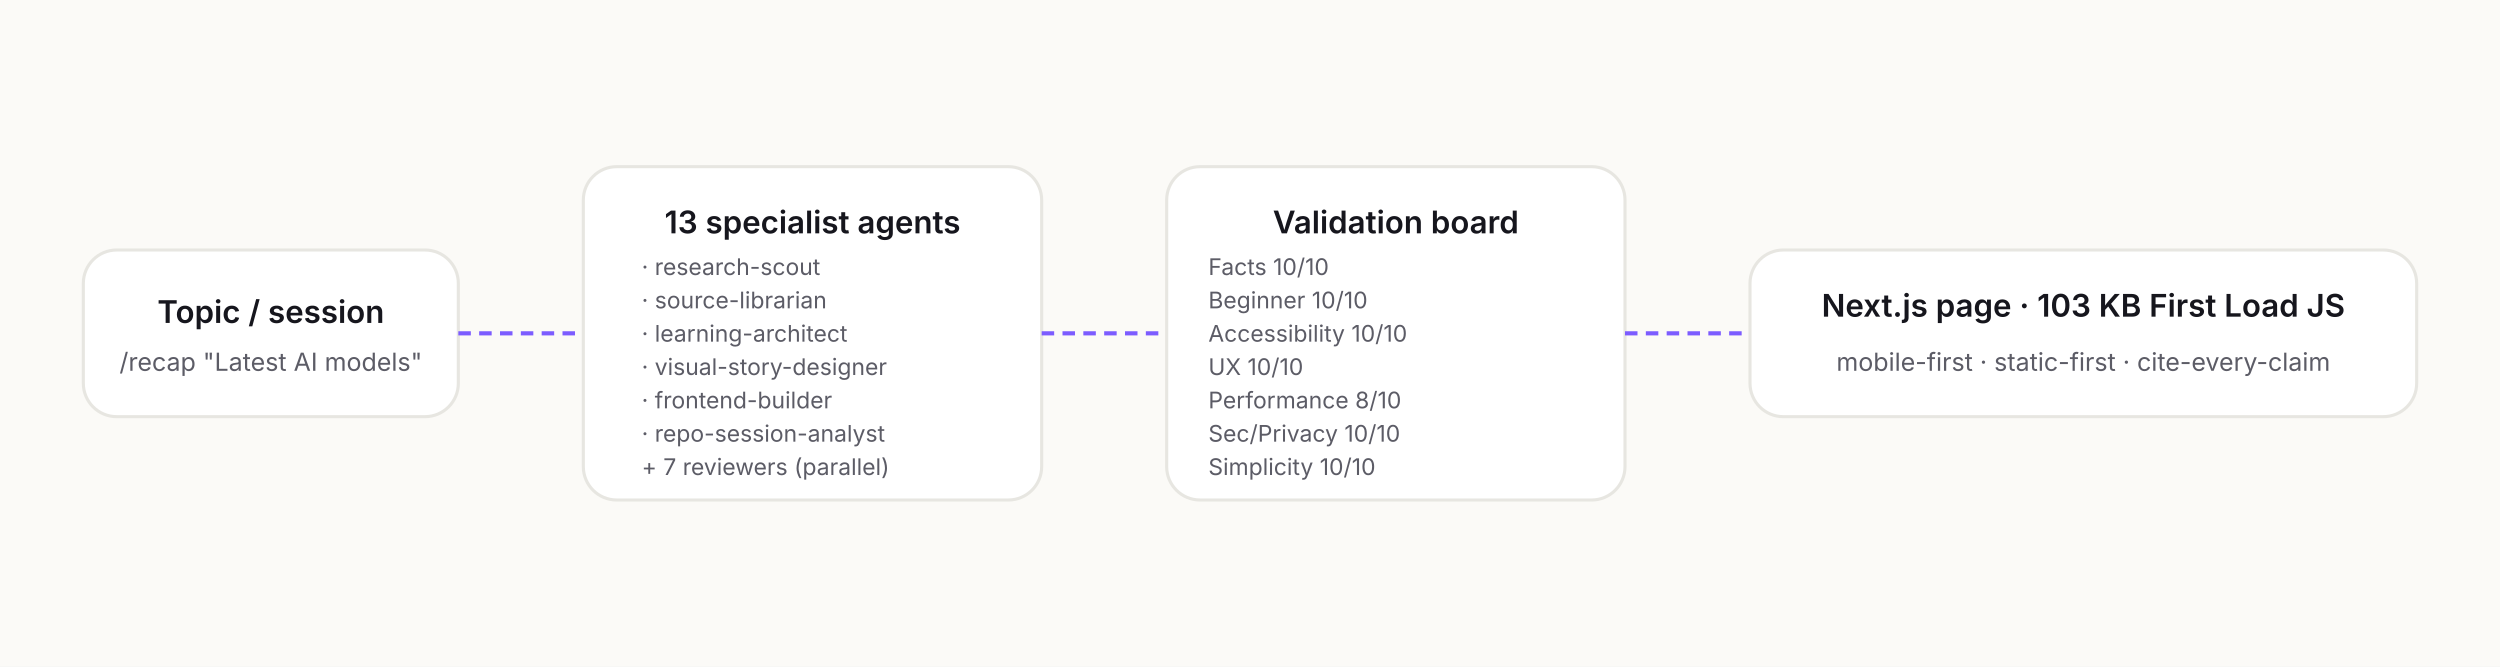
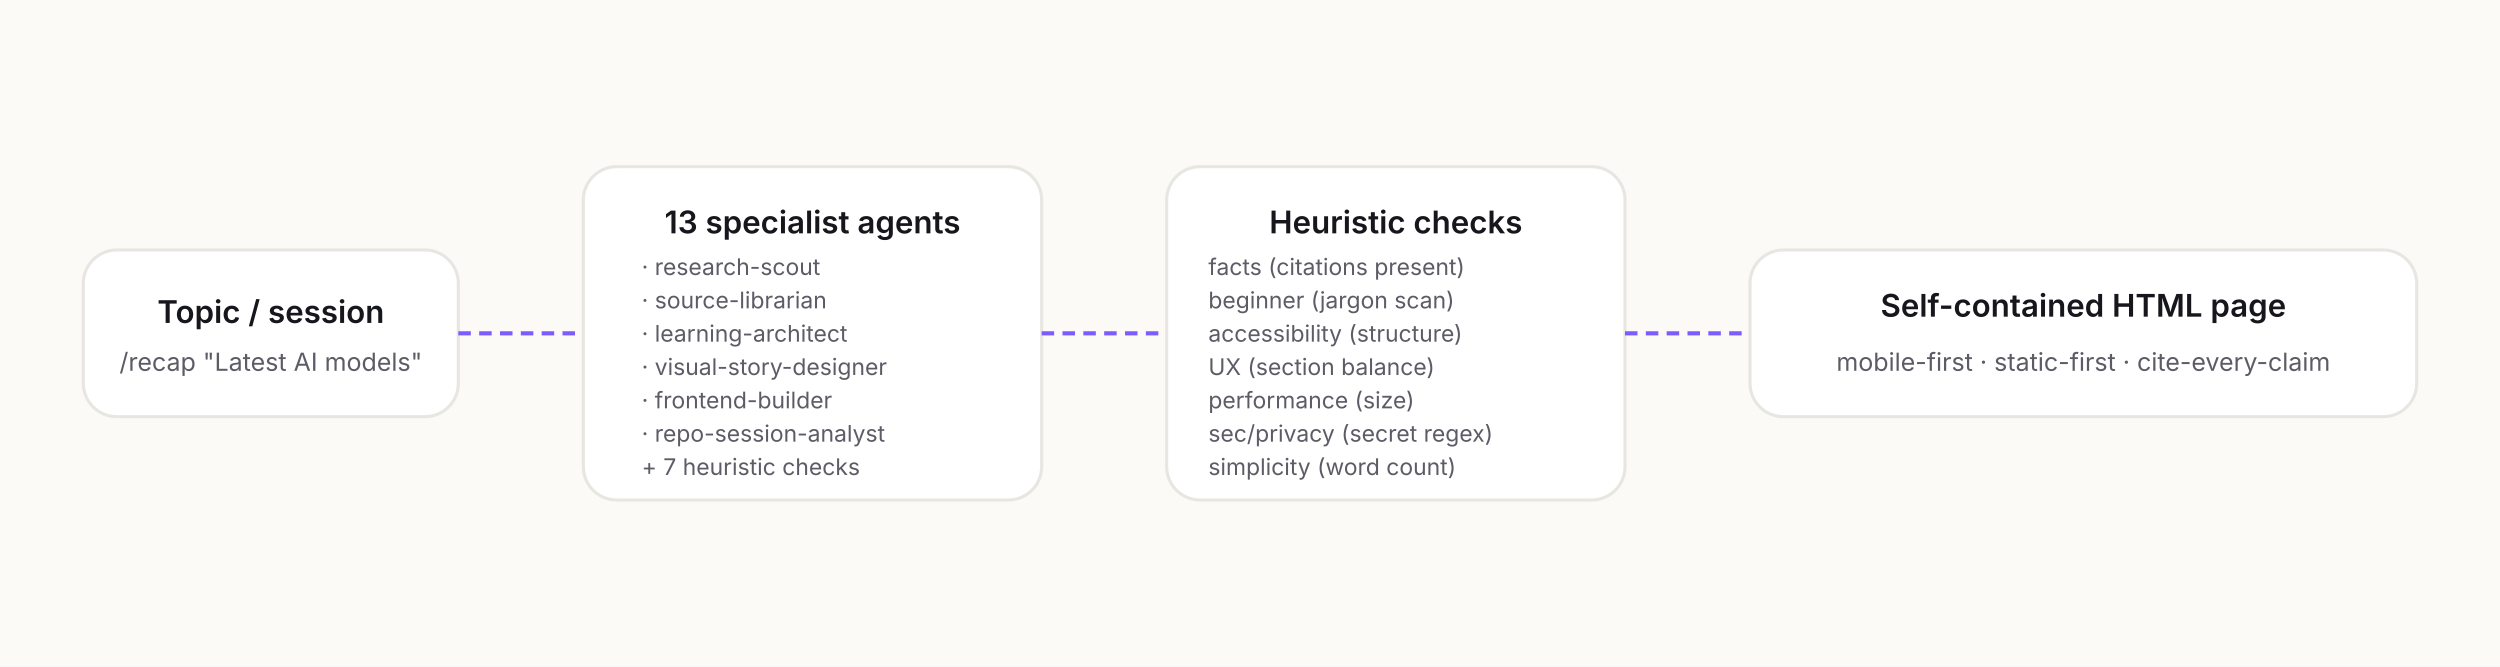
- <svg xmlns="http://www.w3.org/2000/svg" viewBox="0 0 1200 320" role="img" aria-label="Topic or session goes in, recap page comes out: 13 agents pass typed JSON through a validation board, then the renderer builds a Next.js page.">
+ <svg xmlns="http://www.w3.org/2000/svg" viewBox="0 0 1200 320" role="img" aria-label="Topic or session goes in, recap page comes out: specialist agents draft the content, deterministic checks validate it, then the renderer builds a self-contained HTML page.">
  <defs>
    <linearGradient id="rh-pipe" x1="0" x2="1">
      <stop offset="0%" stop-color="#7C5CFF" stop-opacity=".15" />
      <stop offset="50%" stop-color="#7C5CFF" stop-opacity=".6" />
      <stop offset="100%" stop-color="#7C5CFF" stop-opacity=".15" />
    </linearGradient>
    <style>
      @keyframes rh-flow { 0% { stroke-dashoffset: 32 } 100% { stroke-dashoffset: 0 } }
      @keyframes rh-glow { 0%,100% { opacity:.85 } 50% { opacity:1 } }
      .rh-line   { stroke: #7C5CFF; stroke-width: 2; fill: none; stroke-dasharray: 6 4; animation: rh-flow 1.6s linear infinite; }
      .rh-card   { fill: #FFFFFF; stroke: #E7E6E1; stroke-width: 1.5; }
      .rh-card-d { fill: #15151B; stroke: #23232B; stroke-width: 1.5; }
      .rh-pulse  { animation: rh-glow 3s cubic-bezier(.4,0,.2,1) infinite; }
      @media (prefers-color-scheme: dark) {
        .rh-card { fill: #15151B; stroke: #23232B; }
        .rh-bg   { fill: #0B0B0F; }
        .rh-text { fill: #F2F1EE; }
        .rh-muted{ fill: #A4A4B0; }
      }
    </style>
  </defs>
  <rect class="rh-bg" width="1200" height="320" fill="#FBFAF7" />
  <g font-family="system-ui,-apple-system,Segoe UI,sans-serif">
    <rect class="rh-card rh-pulse" x="40" y="120" width="180" height="80" rx="16" />
    <text class="rh-text" x="130" y="155" text-anchor="middle" font-size="15" font-weight="600" fill="#16161D">Topic / session</text>
    <text class="rh-muted" x="130" y="178" text-anchor="middle" font-size="12" fill="#5C5C66">/recap "Latest AI models"</text>
    <rect class="rh-card" x="280" y="80" width="220" height="160" rx="16" />
    <text class="rh-text" x="390" y="112" text-anchor="middle" font-size="15" font-weight="600" fill="#16161D">13 specialist agents</text>
    <g transform="translate(308, 132)" font-size="11" fill="#5C5C66">
      <text y="0">· research-scout</text>
      <text y="16">· source-librarian</text>
      <text y="32">· learning-architect</text>
      <text y="48">· visual-story-designer</text>
      <text y="64">· frontend-builder</text>
      <text y="80">· repo-session-analyst</text>
-       <text y="96">+ 7 reviewers (parallel)</text>
+       <text y="96">+ 7 heuristic checks</text>
    </g>
    <rect class="rh-card rh-pulse" x="560" y="80" width="220" height="160" rx="16" />
-     <text class="rh-text" x="670" y="112" text-anchor="middle" font-size="15" font-weight="600" fill="#16161D">Validation board</text>
+     <text class="rh-text" x="670" y="112" text-anchor="middle" font-size="15" font-weight="600" fill="#16161D">Heuristic checks</text>
    <g transform="translate(580, 132)" font-size="11" fill="#5C5C66">
-       <text y="0">Facts        10/10</text>
-       <text y="16">Beginner     10/10</text>
-       <text y="32">Accessibility    10/10</text>
-       <text y="48">UX           10/10</text>
-       <text y="64">Performance   8/10</text>
-       <text y="80">Sec/Privacy  10/10</text>
-       <text y="96">Simplicity   10/10</text>
+       <text y="0">facts (citations present)</text>
+       <text y="16">beginner (jargon scan)</text>
+       <text y="32">accessibility (structure)</text>
+       <text y="48">UX (section balance)</text>
+       <text y="64">performance (size)</text>
+       <text y="80">sec/privacy (secret regex)</text>
+       <text y="96">simplicity (word count)</text>
    </g>
    <rect class="rh-card rh-pulse" x="840" y="120" width="320" height="80" rx="16" />
-     <text class="rh-text" x="1000" y="152" text-anchor="middle" font-size="15" font-weight="600" fill="#16161D">Next.js page · 103 KB First Load JS</text>
+     <text class="rh-text" x="1000" y="152" text-anchor="middle" font-size="15" font-weight="600" fill="#16161D">Self-contained HTML page</text>
    <text class="rh-muted" x="1000" y="178" text-anchor="middle" font-size="12" fill="#5C5C66">mobile-first · static-first · cite-every-claim</text>
    <path class="rh-line" d="M220 160 L280 160" />
    <path class="rh-line" d="M500 160 L560 160" />
    <path class="rh-line" d="M780 160 L840 160" />
  </g>
</svg>
